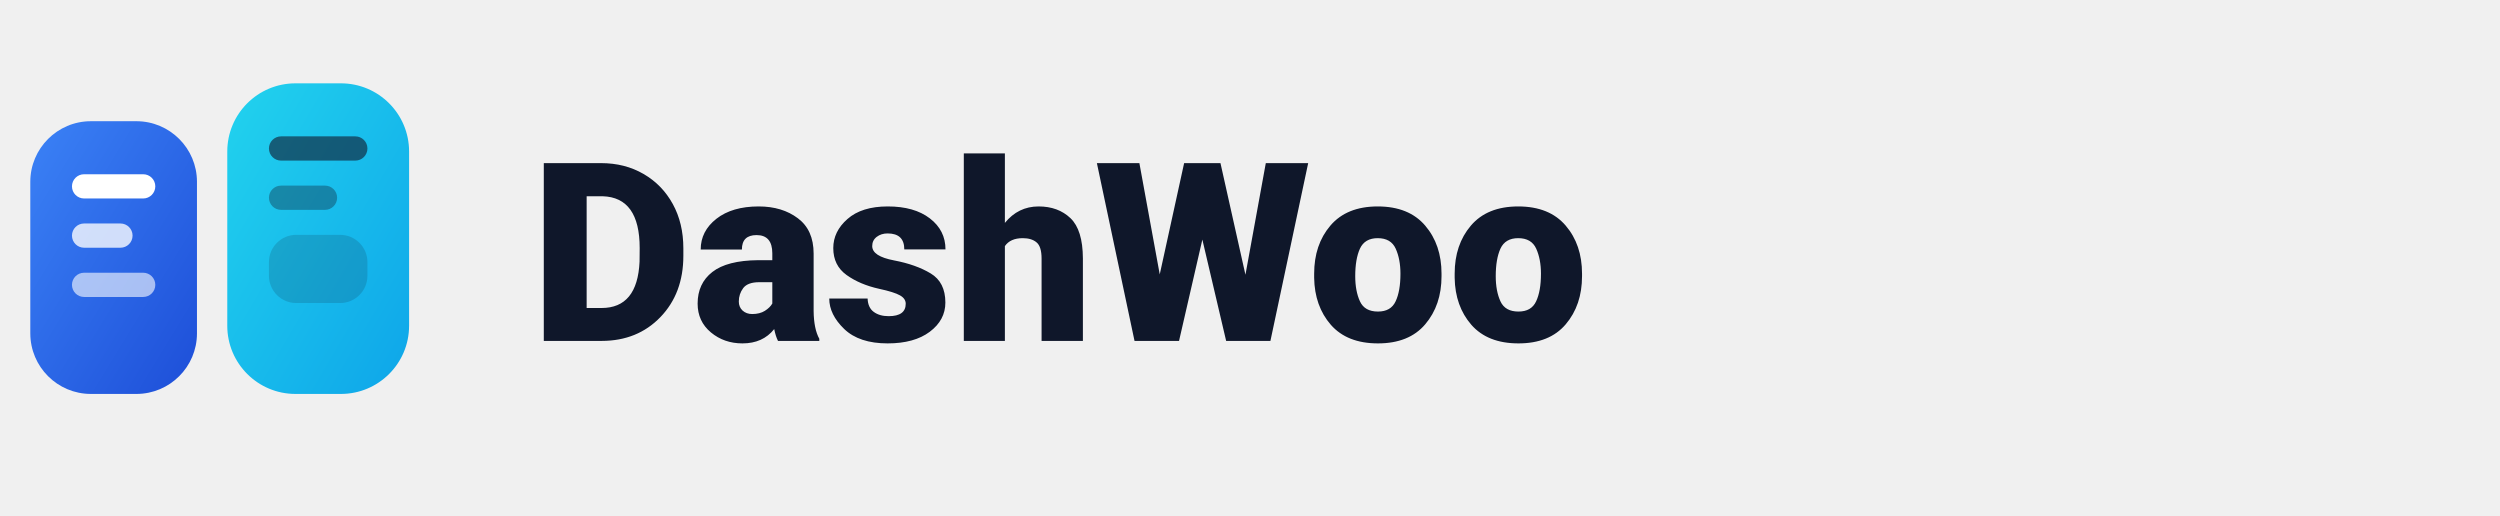
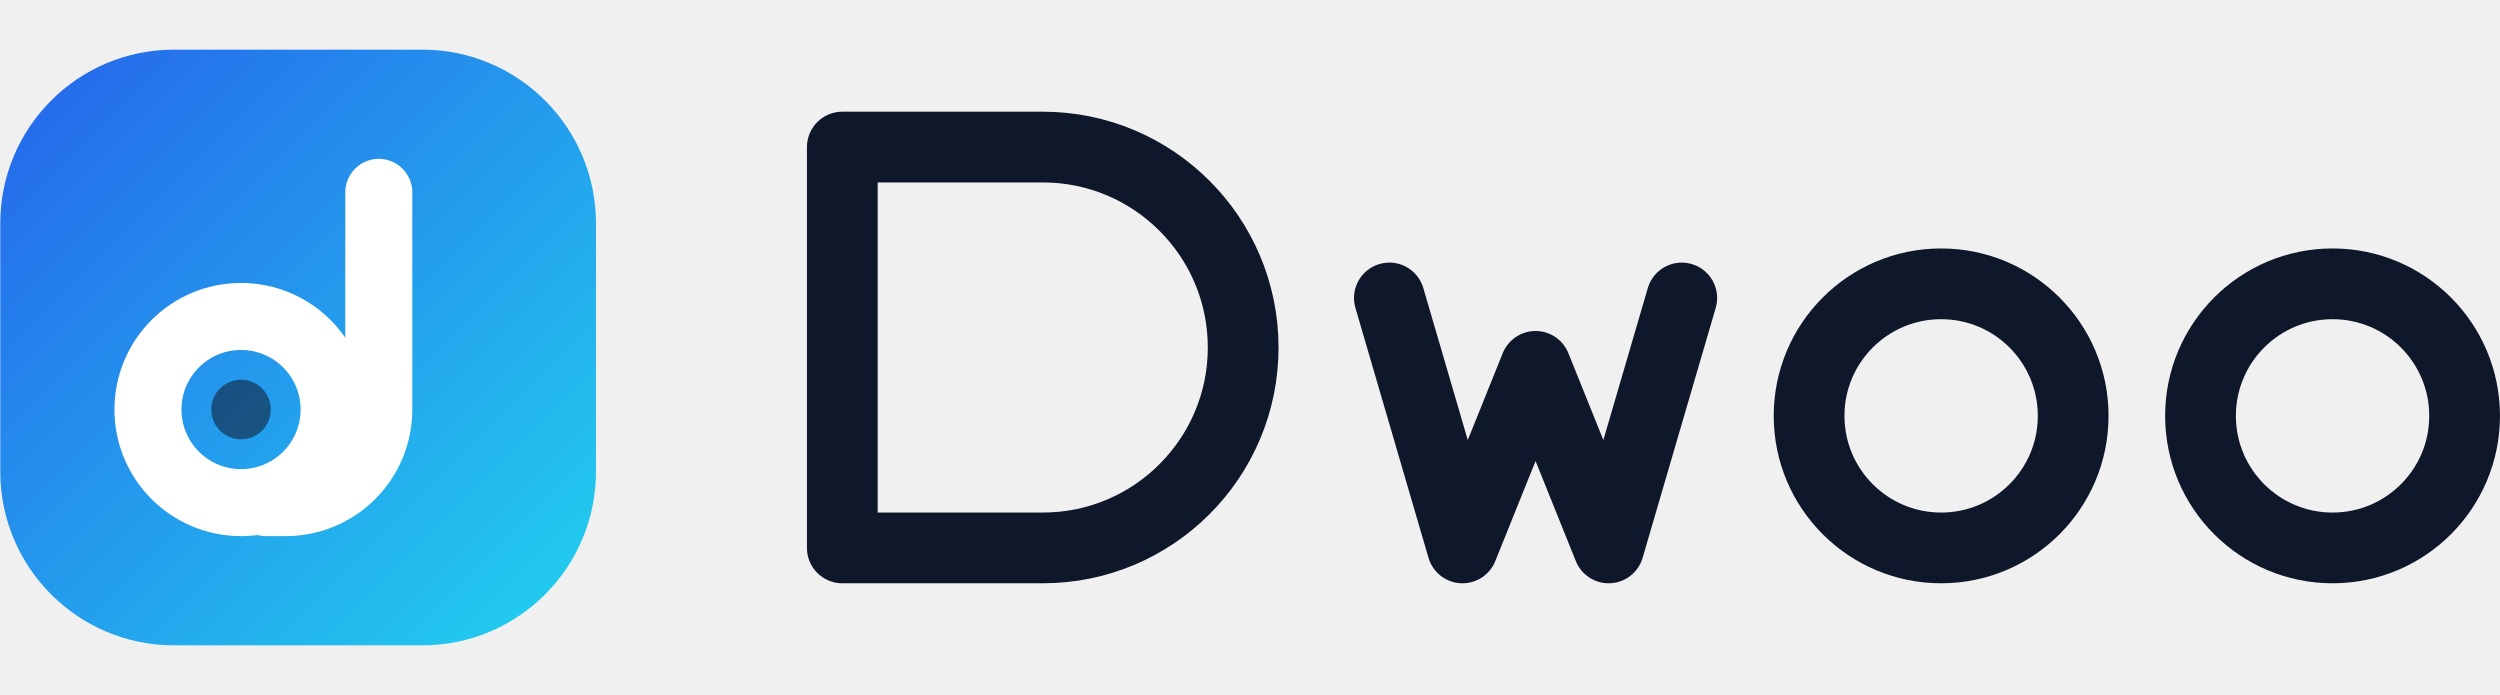
- <svg xmlns="http://www.w3.org/2000/svg" viewBox="0 0 330 68" width="330" height="68" role="img" aria-label="DashWoo">
+ <svg xmlns="http://www.w3.org/2000/svg" viewBox="0 0 402.8 112" width="129.5" height="36" fill="none" role="img" aria-label="Dwoo">
  <defs>
-     <linearGradient id="dwPrimaryL" x1="0" y1="0" x2="1" y2="1">
-       <stop offset="0" stop-color="#3b82f6" />
-       <stop offset="1" stop-color="#1d4ed8" />
-     </linearGradient>
-     <linearGradient id="dwAccentL" x1="0" y1="0" x2="1" y2="1">
-       <stop offset="0" stop-color="#22d3ee" />
-       <stop offset="1" stop-color="#0ea5e9" />
+     <linearGradient id="dwoo-tile" x1="0" y1="0" x2="48" y2="48" gradientUnits="userSpaceOnUse">
+       <stop offset="0" stop-color="#2563eb" />
+       <stop offset="1" stop-color="#22d3ee" />
    </linearGradient>
  </defs>
-   <g>
-     <rect x="4" y="16" width="22" height="36" rx="8" fill="url(#dwPrimaryL)" />
-     <rect x="9.5" y="23" width="11" height="3.2" rx="1.6" fill="#ffffff" />
-     <rect x="9.5" y="29.5" width="8" height="3.2" rx="1.6" fill="#ffffff" fill-opacity="0.78" />
-     <rect x="9.5" y="36" width="11" height="3.2" rx="1.6" fill="#ffffff" fill-opacity="0.6" />
-     <rect x="30" y="11" width="24" height="41" rx="9" fill="url(#dwAccentL)" />
-     <rect x="35.5" y="18" width="13" height="3.2" rx="1.6" fill="#0f172a" fill-opacity="0.6" />
-     <rect x="35.5" y="24.5" width="9" height="3.2" rx="1.6" fill="#0f172a" fill-opacity="0.35" />
-     <rect x="35.5" y="31" width="13" height="9" rx="3.6" fill="#0f172a" fill-opacity="0.16" />
+   <g transform="translate(0 8.0) scale(2)">
+     <svg viewBox="0 0 48 48" width="48" height="48" fill="none" role="img" aria-label="Dwoo">
+       <defs>
+         <linearGradient id="dwoo-tile" x1="0" y1="0" x2="48" y2="48" gradientUnits="userSpaceOnUse">
+           <stop offset="0" stop-color="#2563eb" />
+           <stop offset="1" stop-color="#22d3ee" />
+         </linearGradient>
+       </defs>
+       <g transform="scale(1)">
+         <rect width="48" height="48" rx="14" fill="url(#dwoo-tile)" />
+         <path d="M30.5 11.5V29a7.5 7.5 0 0 1-7.5 7.5h-1.6" stroke="#ffffff" stroke-width="5.4" stroke-linecap="round" stroke-linejoin="round" />
+         <circle cx="19.4" cy="29.0" r="7.5" stroke="#ffffff" stroke-width="5.4" />
+         <circle cx="19.4" cy="29.0" r="2.4" fill="#0f172a" fill-opacity="0.55" />
+       </g>
+     </svg>
  </g>
-   <text x="70" y="45" font-family="Vazirmatn, 'Segoe UI', system-ui, -apple-system, Roboto, Arial, sans-serif" font-size="33" font-weight="800" fill="#0f172a">DashWoo</text>
+   <g transform="translate(130.0 18.0) scale(0.76)" fill="none" stroke="#0f172a" stroke-width="15.0" stroke-linecap="round" stroke-linejoin="round">
+     <path d="M7.5 7.5V92.5m0-85.0H50.0a42.5 42.5 0 0 1 0 85.0H7.5" />
+     <path d="M123.5 39.5L139.0 92.5L154.5 54L170.0 92.5L185.5 39.5" />
+     <circle cx="240.5" cy="64.5" r="28.0" />
+     <circle cx="323.5" cy="64.5" r="28.0" />
+   </g>
</svg>
